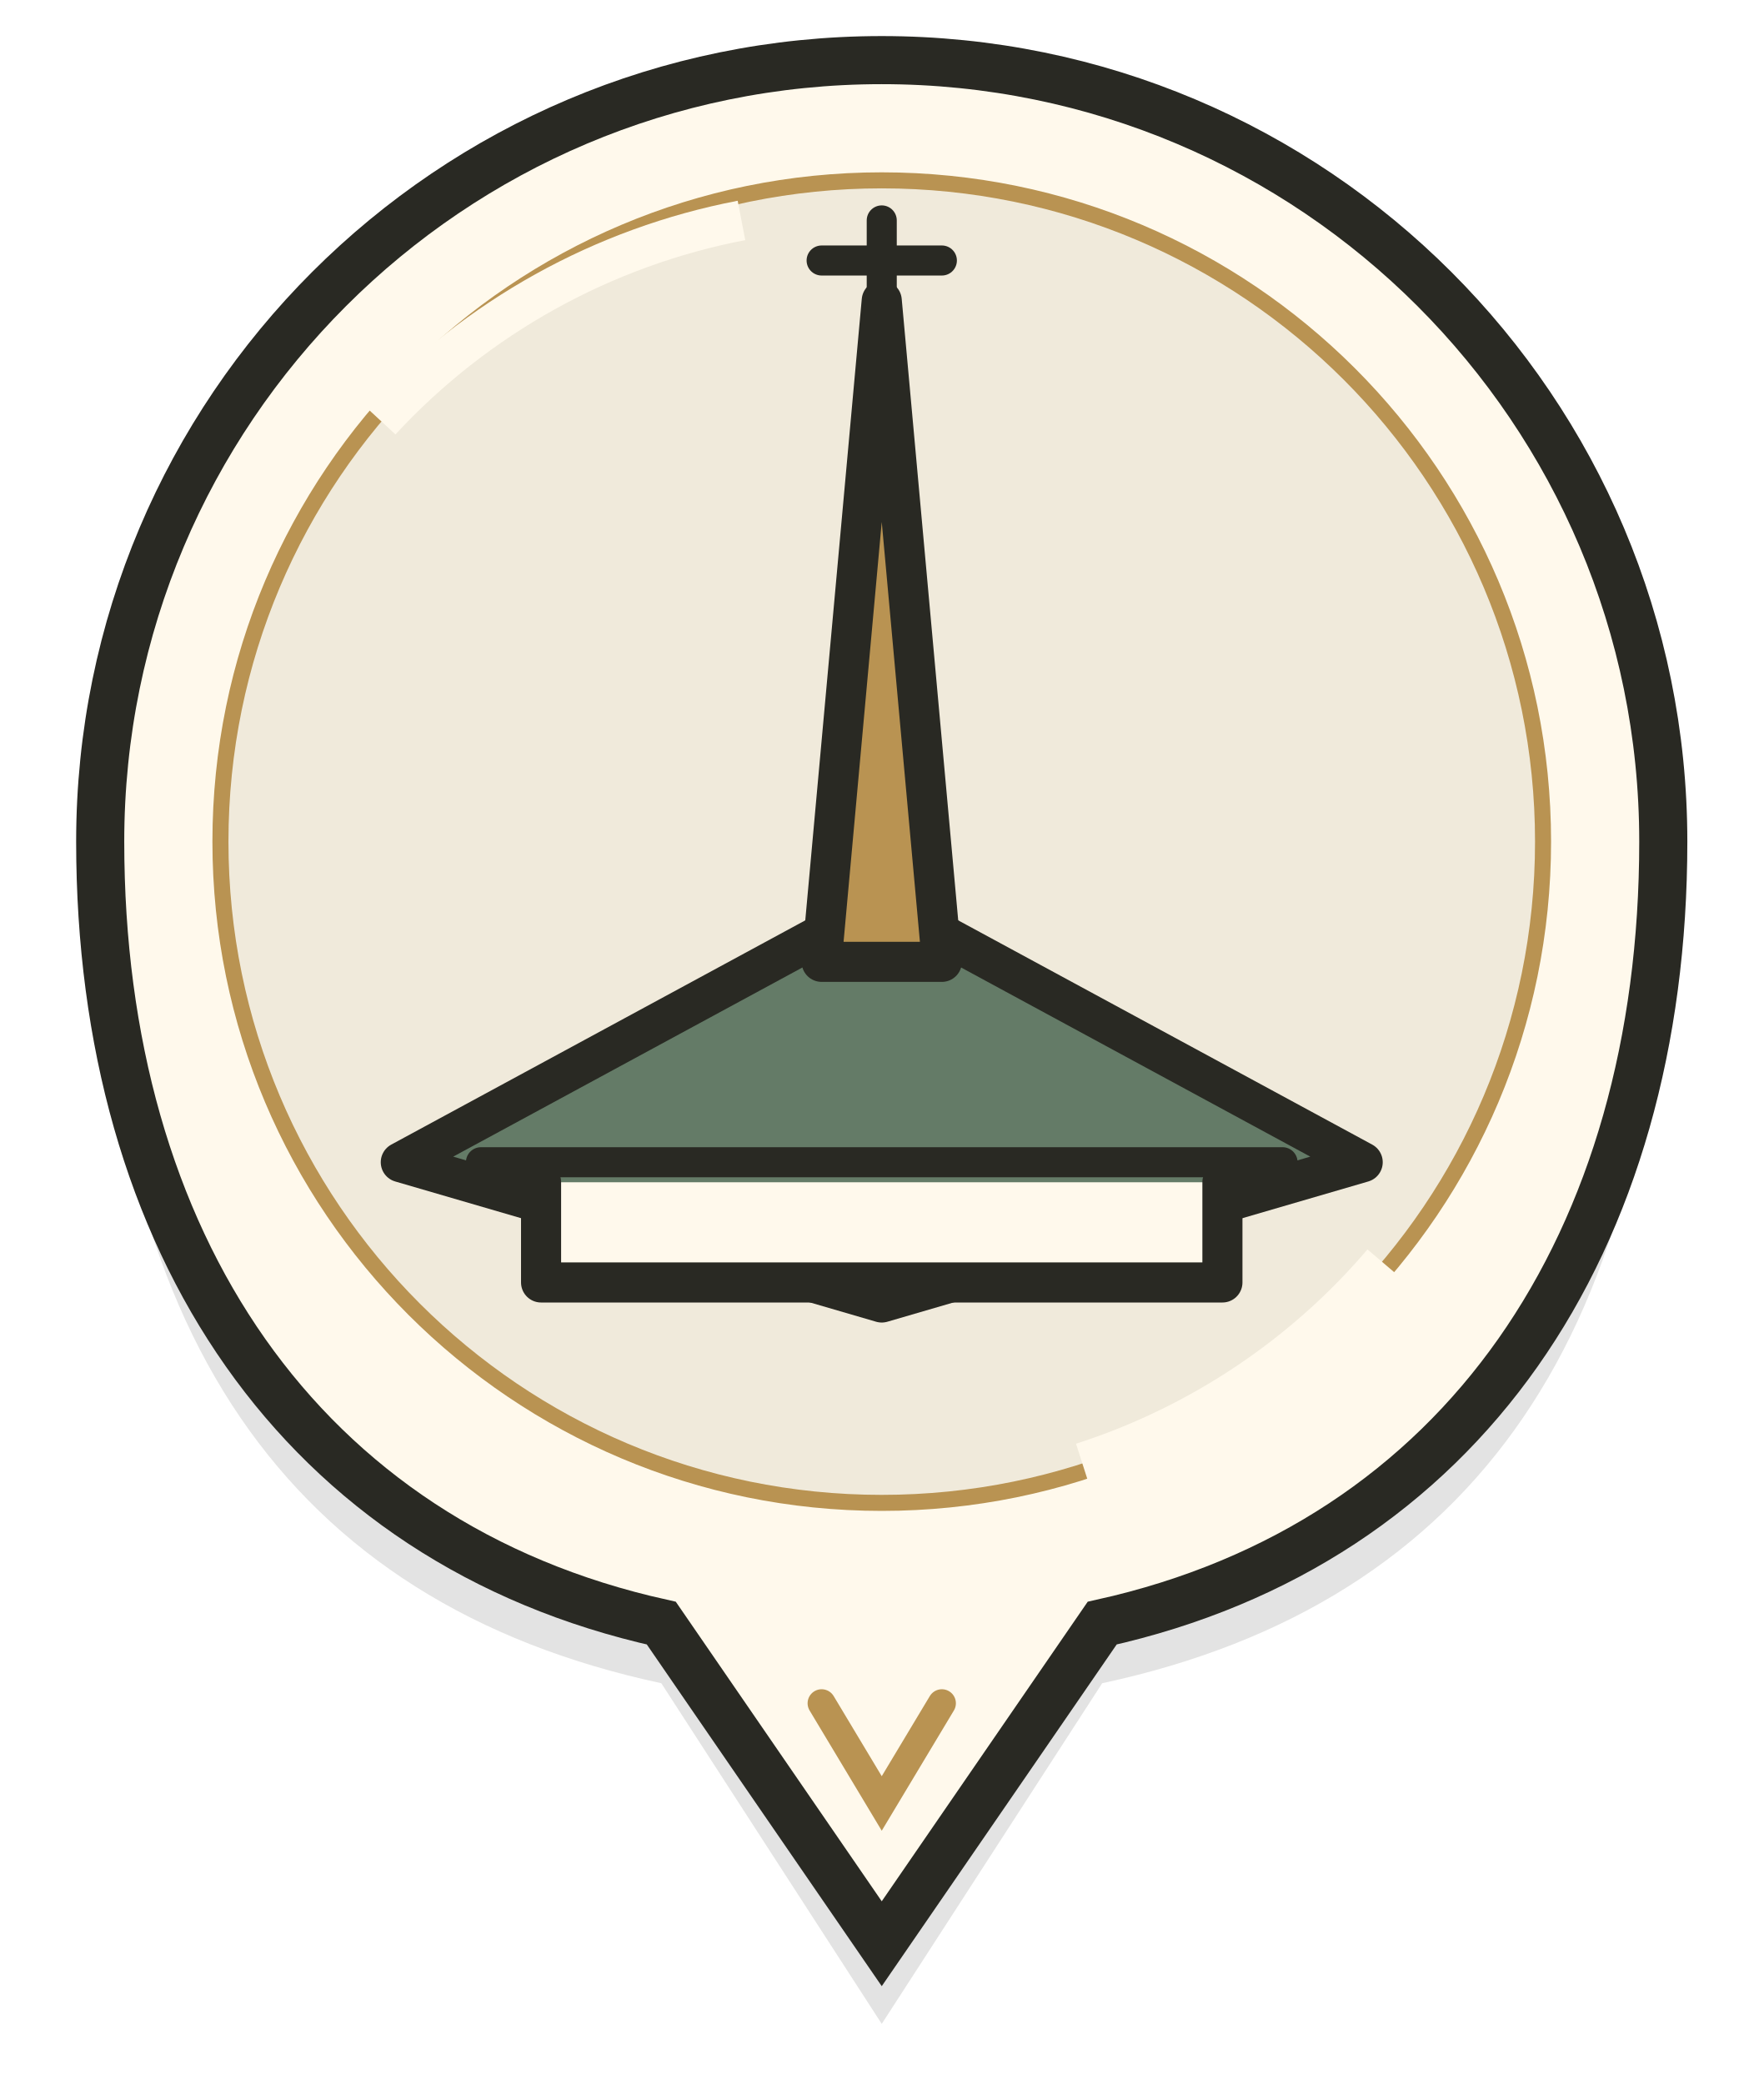
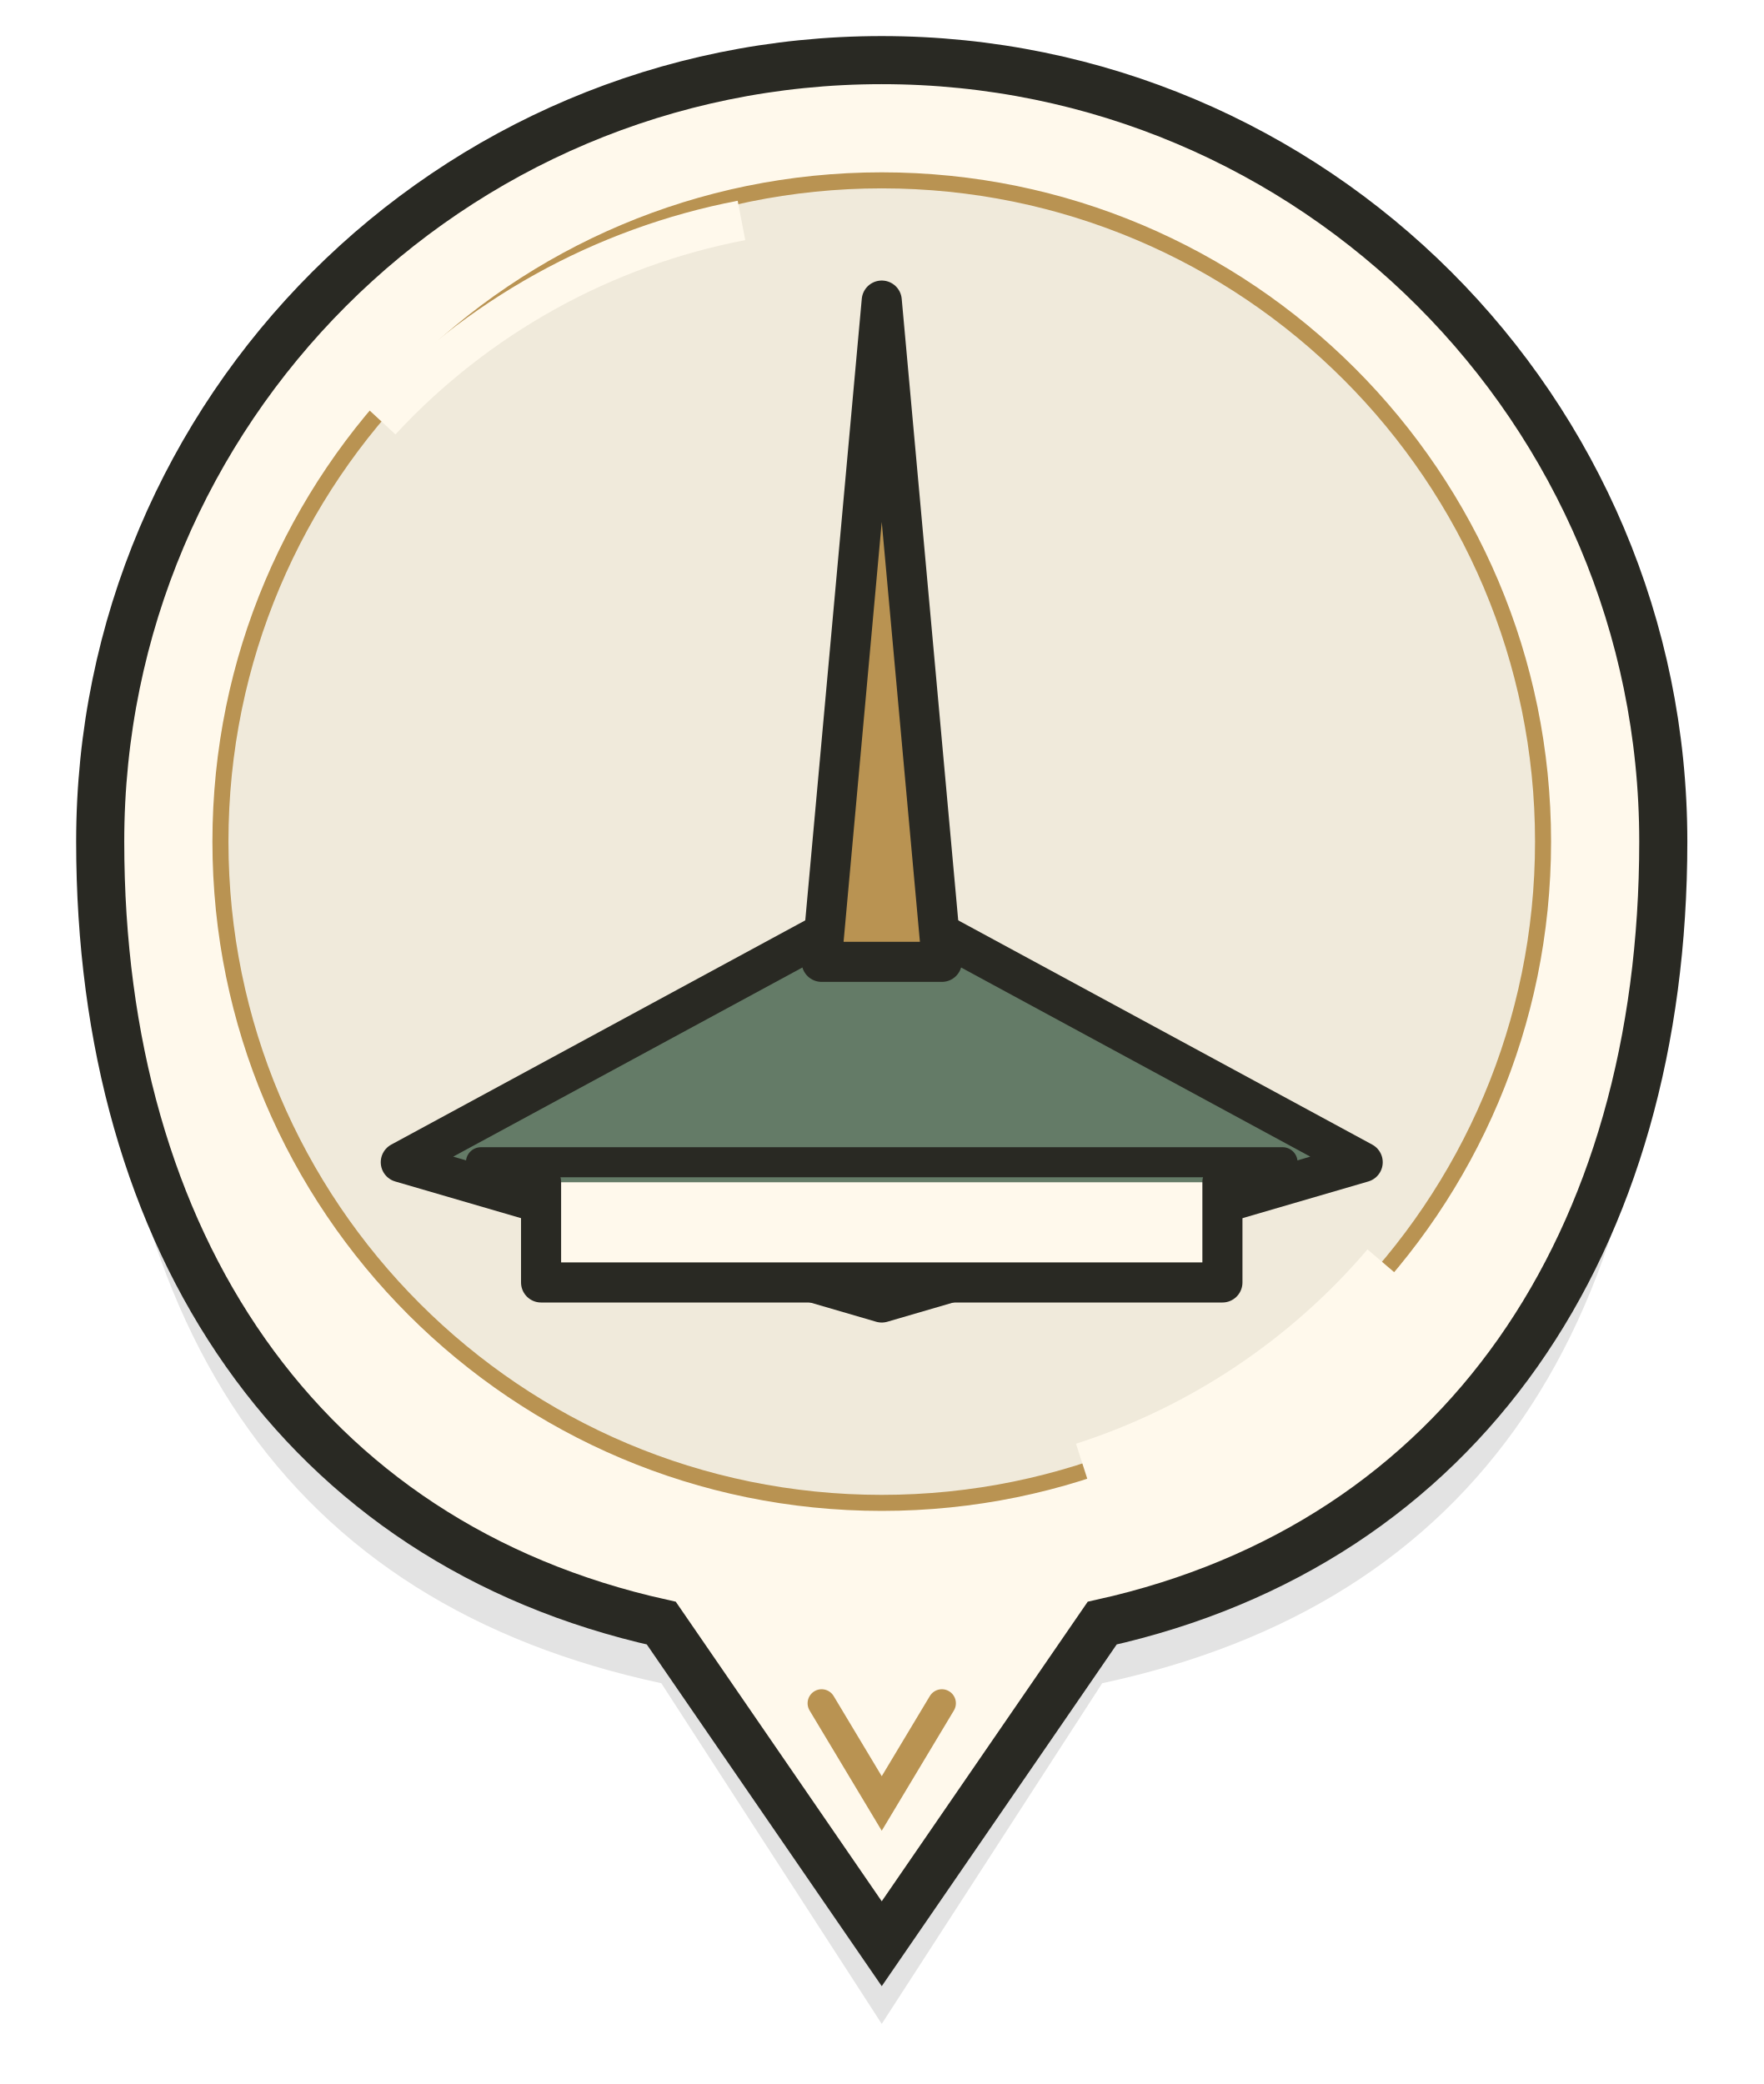
<svg xmlns="http://www.w3.org/2000/svg" width="88" height="104" viewBox="0 0 88 104">
  <path d="M44 101L33 84Q5 78 5 43A39 39 0 0 1 83 43Q83 78 55 84Z" fill="#292923" opacity=".13" />
  <path d="M44 97L33 81C15 77 5 62 5 42A39 39 0 0 1 83 42C83 62 73 77 55 81Z" fill="#fff9ec" stroke="#292923" stroke-width="2.4" />
  <circle cx="44" cy="42" r="33" fill="#f0eadb" stroke="#b99352" stroke-width=".8" />
  <path d="M19 21a33 33 0 0 1 18-10M69 63a33 33 0 0 1-15 10" fill="none" stroke="#fff9ec" stroke-width="2" />
  <g transform="translate(12 10)">
    <path d="M8 48l24-13l24 13l-24 7Z" fill="#647b67" stroke="#292923" stroke-width="2" stroke-linecap="round" stroke-linejoin="round" />
    <path d="M29 38L32 5l3 33Z" fill="#b99352" stroke="#292923" stroke-width="2" stroke-linecap="round" stroke-linejoin="round" />
-     <path d="M32 5V1M29 3h6M12 48h40" fill="none" stroke="#292923" stroke-width="1.5" stroke-linecap="round" stroke-linejoin="round" />
+     <path d="M12 48h40" fill="none" stroke="#292923" stroke-width="1.5" stroke-linecap="round" stroke-linejoin="round" />
    <path d="M15 49v5h34v-5" fill="#fff9ec" stroke="#292923" stroke-width="2" stroke-linecap="round" stroke-linejoin="round" />
  </g>
  <path d="M41 85l3 5l3-5" fill="none" stroke="#b99352" stroke-width="1.4" stroke-linecap="round" />
</svg>
